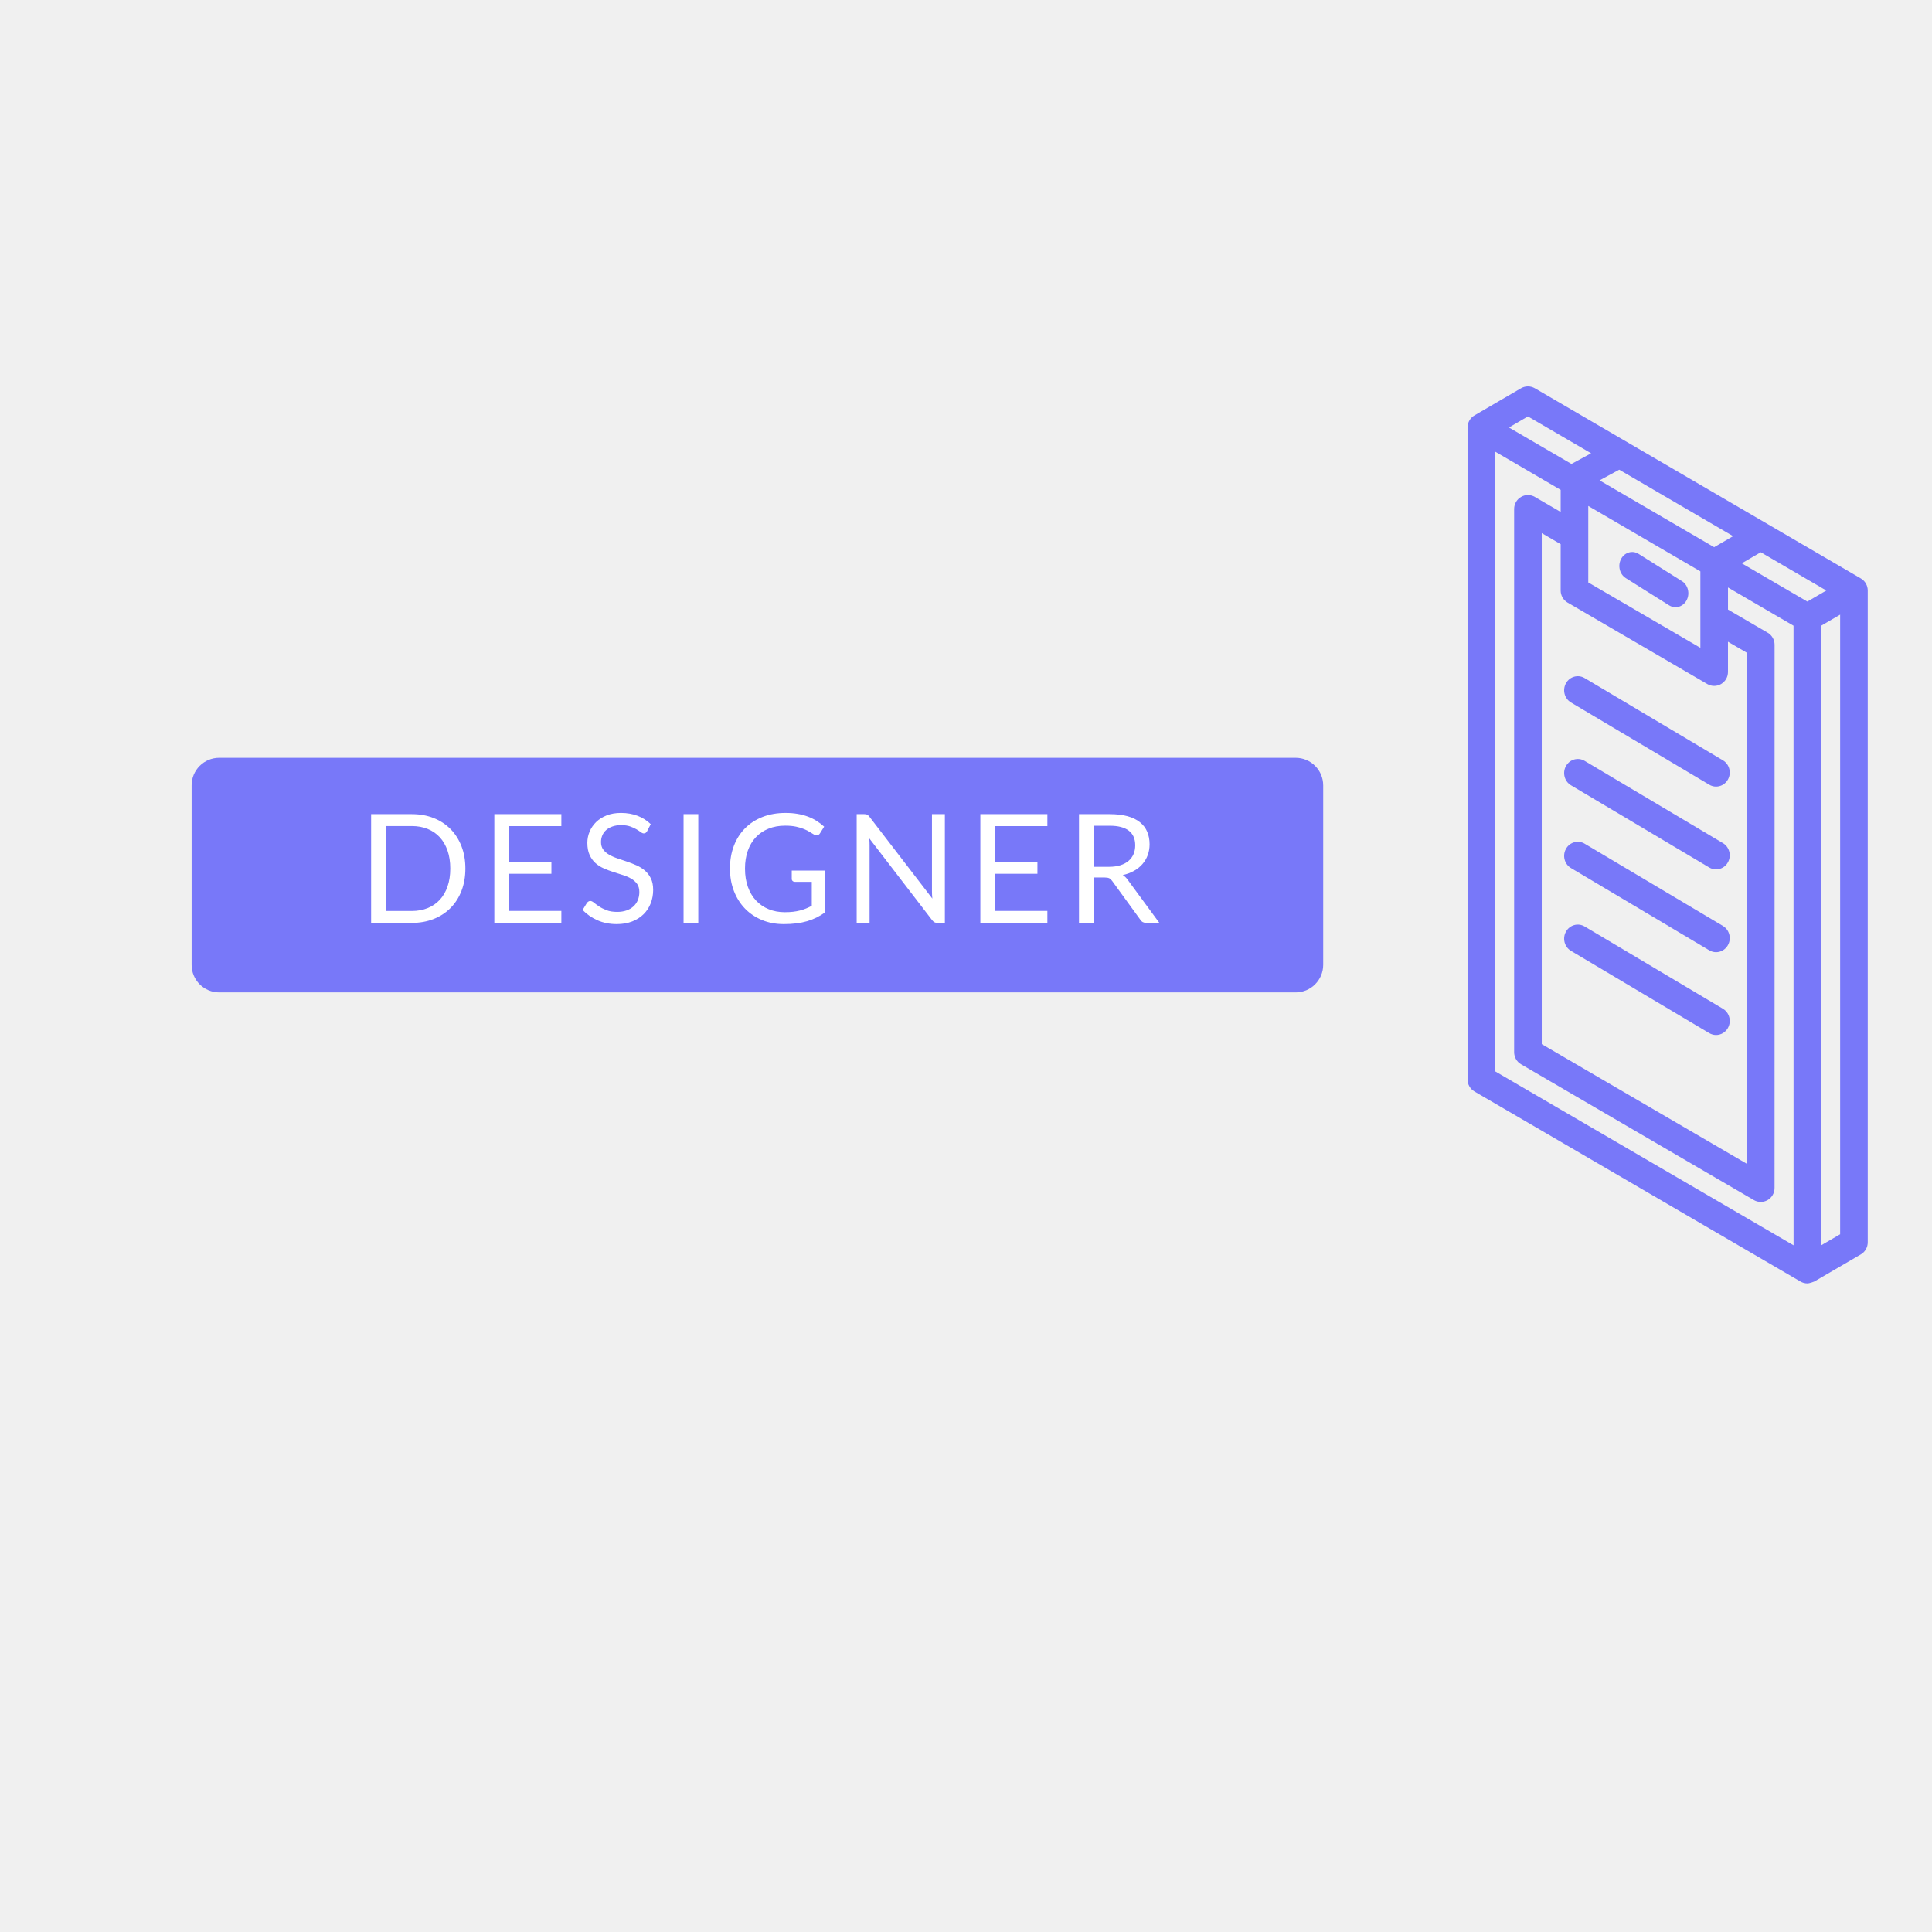
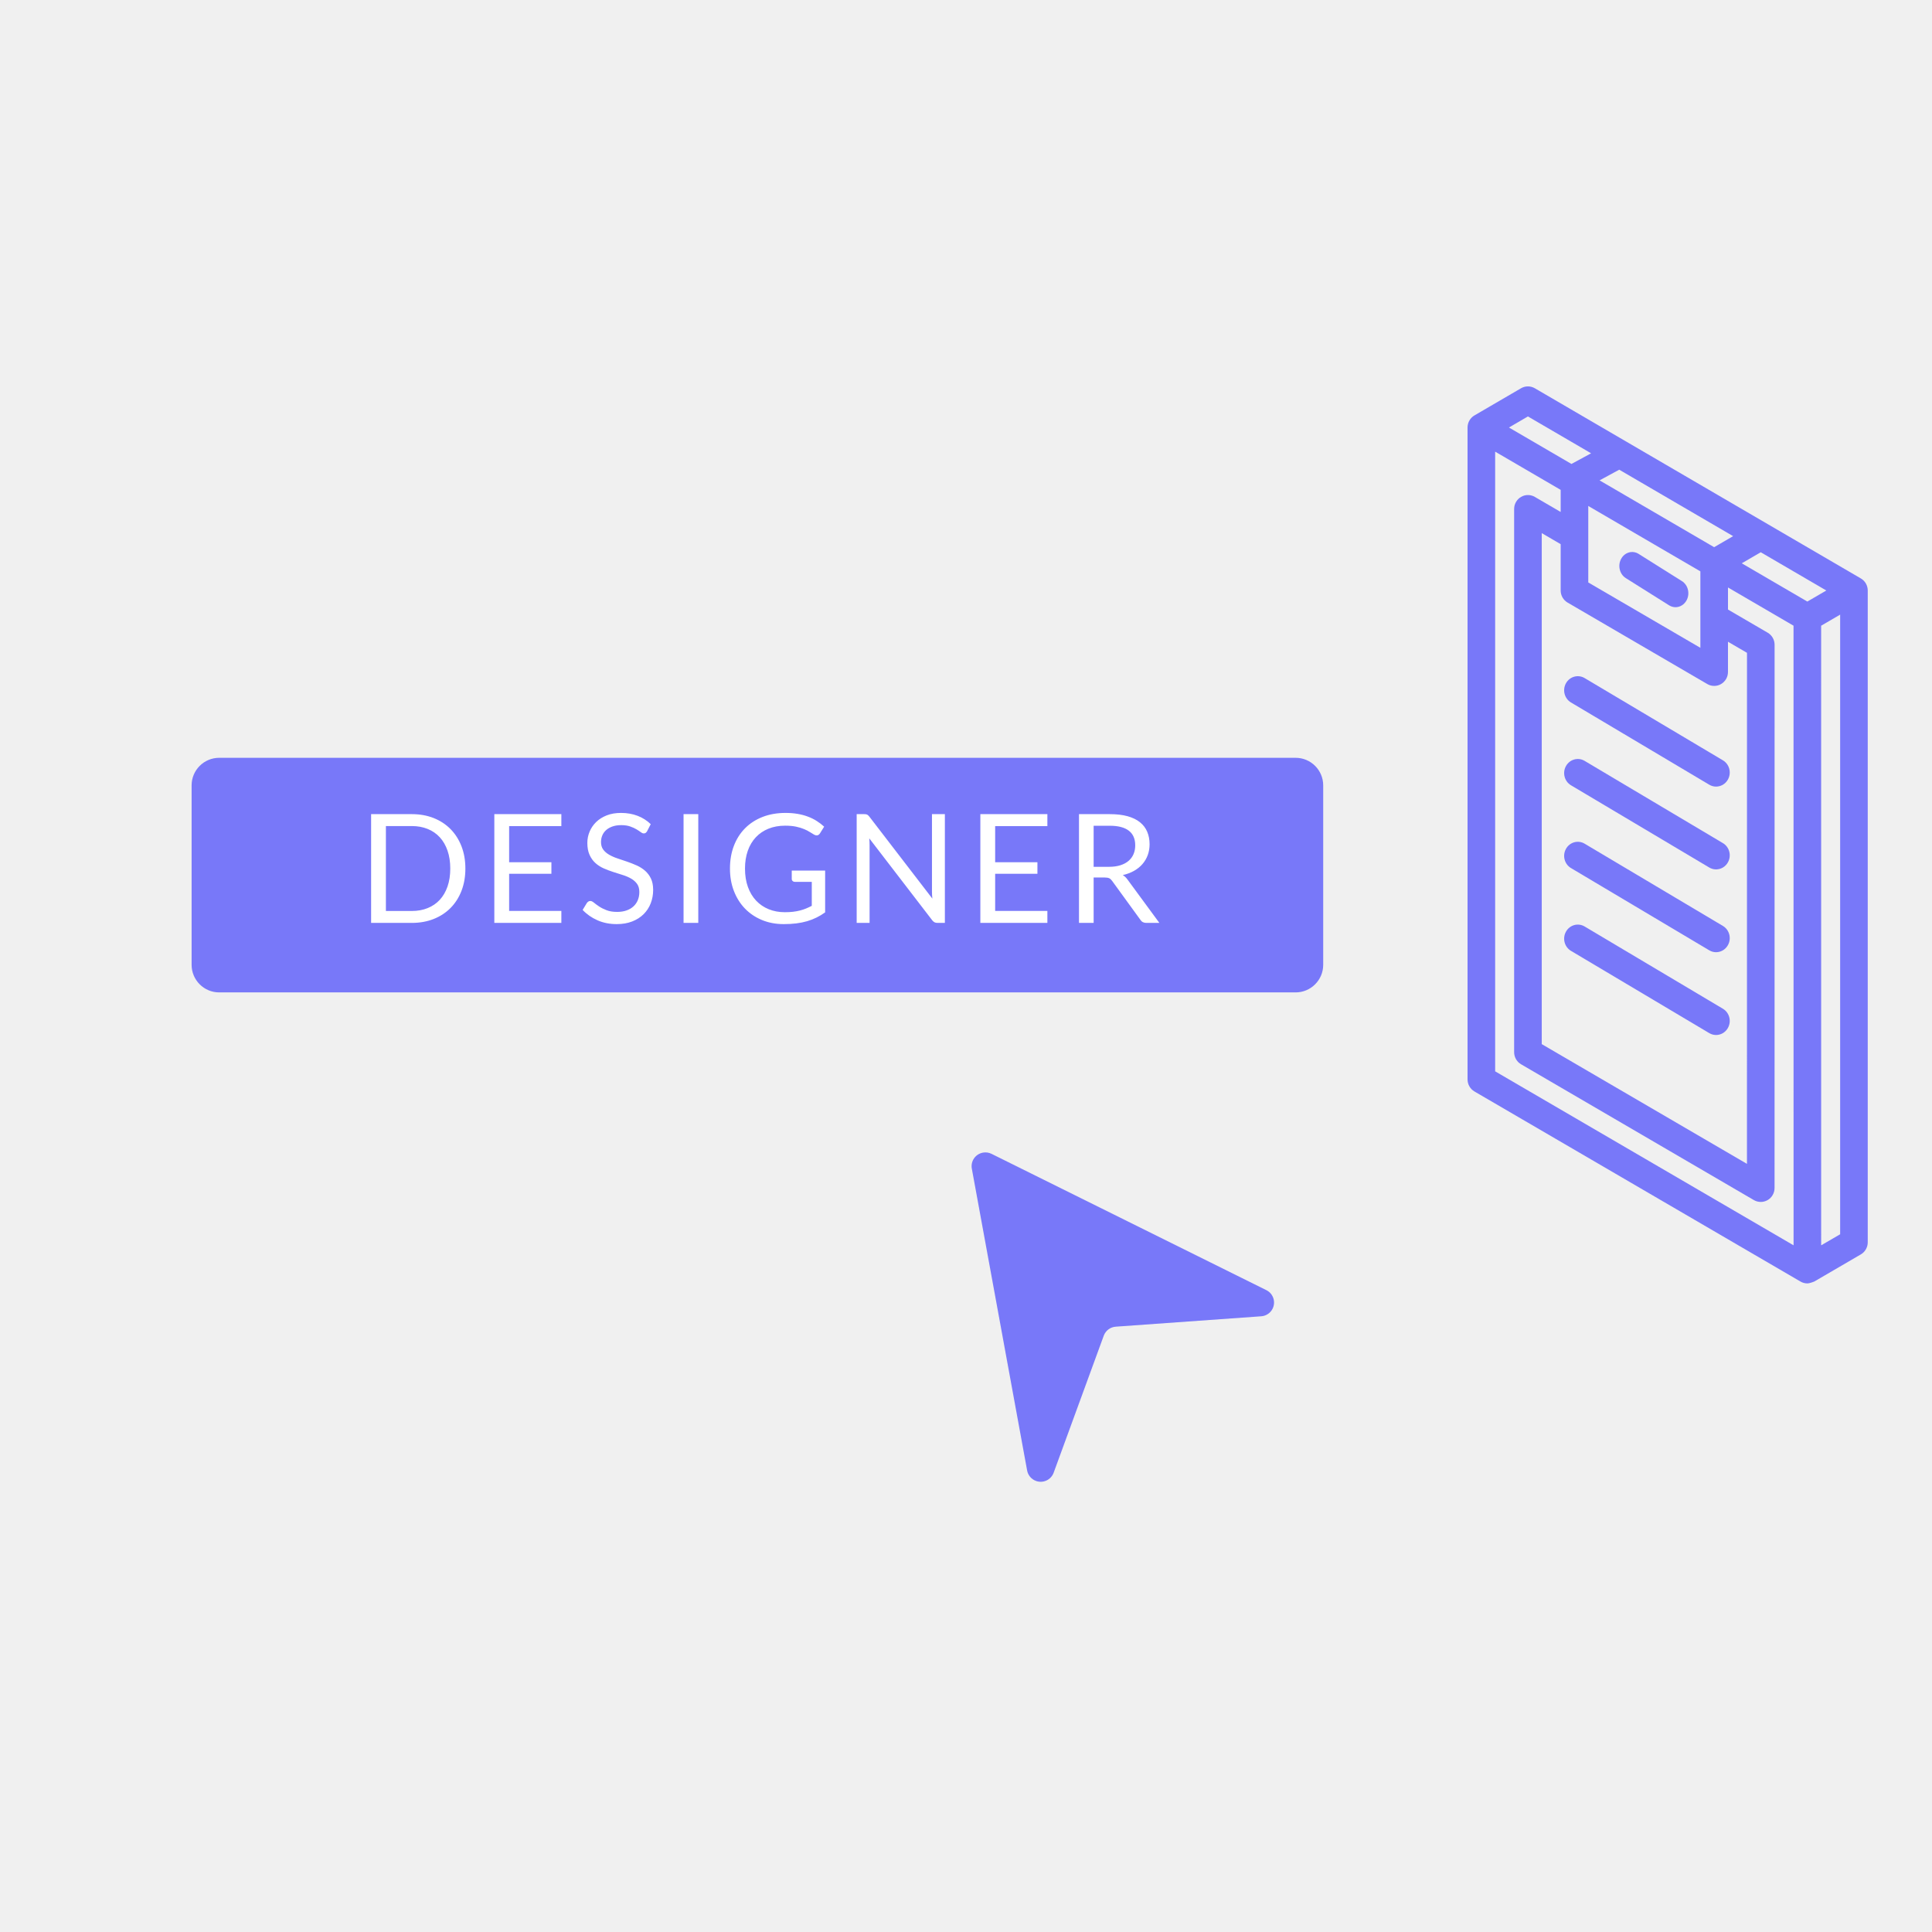
<svg xmlns="http://www.w3.org/2000/svg" xmlns:xlink="http://www.w3.org/1999/xlink" width="140px" height="140px" viewBox="0 0 140 140" version="1.1">
  <defs>
    <rect id="path-1" x="0" y="0" width="140" height="140" />
  </defs>
-   <g id="element/designer/header_2" stroke="none" stroke-width="1" fill="none" fill-rule="evenodd">
+   <g id="Asset-Artboard-Page" stroke="none" stroke-width="1" fill="none" fill-rule="evenodd">
    <g id="element/designer/header">
-       <mask id="mask-2" fill="white">
-         <use xlink:href="#path-1" />
-       </mask>
-       <g id="Mask" />
-       <g id="Group-24" mask="url(#mask-2)">
-         <g transform="translate(4, 14)">
-           <g id="016-check-list-copy" transform="translate(101.6018, 14)">
-             <path d="M29.242,13.916 L5.618,0.135 C5.308,-0.045 4.927,-0.045 4.617,0.135 C4.617,0.135 1.243,2.103 1.242,2.103 C0.933,2.284 0.742,2.617 0.742,2.979 L0.742,50.217 C0.742,50.578 0.933,50.911 1.243,51.092 L24.867,64.865 C25.022,64.955 25.194,65 25.367,65 C25.54,65 25.867,64.865 25.867,64.865 L29.242,62.898 C29.551,62.718 29.742,62.384 29.742,62.023 L29.742,14.791 C29.742,14.43 29.552,14.096 29.242,13.916 Z M25.365,15.591 L20.613,12.819 L21.988,12.018 L26.74,14.79 L25.365,15.591 Z M7.99,15.664 L18.114,21.568 C18.269,21.659 18.441,21.704 18.614,21.704 C18.787,21.704 18.96,21.659 19.114,21.568 C19.424,21.388 19.614,21.055 19.614,20.693 L19.614,18.503 L20.992,19.306 L20.989,56.337 L6.119,47.662 L6.119,10.632 L7.49,11.432 L7.49,14.789 C7.49,15.15 7.68,15.483 7.99,15.664 Z M17.614,18.943 L9.49,14.206 L9.49,8.664 L17.614,13.403 L17.614,18.943 Z M10.309,6.809 L11.733,6.036 L19.987,10.851 L18.611,11.651 L10.309,6.809 Z M5.117,2.177 L9.695,4.848 L8.272,5.62 L3.743,2.979 L5.117,2.177 Z M2.743,49.633 L2.743,4.729 L7.49,7.497 L7.49,9.099 L5.618,8.008 C5.309,7.827 4.928,7.827 4.618,8.008 C4.309,8.188 4.118,8.522 4.118,8.883 L4.118,48.245 C4.118,48.605 4.309,48.939 4.618,49.12 L21.489,58.962 C21.644,59.052 21.816,59.097 21.989,59.097 C22.162,59.097 22.334,59.052 22.489,58.962 C22.799,58.781 22.989,58.448 22.989,58.087 L22.992,18.723 C22.992,18.362 22.802,18.029 22.492,17.848 L19.615,16.17 L19.615,14.57 L24.364,17.34 L24.367,62.24 L2.743,49.633 Z M26.367,62.24 L26.365,17.341 L27.742,16.539 L27.742,61.44 L26.367,62.24 Z" id="Shape" fill="#7878F9" fill-rule="nonzero" />
-             <path d="M12.207,13.89 L15.347,15.864 C15.494,15.956 15.654,16 15.811,16 C16.133,16 16.445,15.818 16.618,15.494 C16.874,15.009 16.722,14.39 16.277,14.11 L13.137,12.136 C12.692,11.856 12.124,12.022 11.867,12.506 C11.61,12.991 11.763,13.61 12.207,13.89 Z" id="Path" fill="#7878F9" fill-rule="nonzero" />
-             <path d="M8.237,22.904 L18.257,28.863 C18.413,28.956 18.583,29 18.751,29 C19.093,29 19.426,28.817 19.609,28.49 C19.883,28.002 19.721,27.378 19.247,27.096 L9.228,21.137 C8.754,20.855 8.148,21.022 7.875,21.51 C7.602,21.998 7.764,22.622 8.237,22.904 Z" id="Path" fill="#7878F9" fill-rule="nonzero" />
-             <path d="M8.237,28.904 L18.257,34.863 C18.413,34.956 18.583,35 18.751,35 C19.093,35 19.426,34.817 19.609,34.49 C19.883,34.002 19.721,33.378 19.247,33.096 L9.228,27.137 C8.754,26.855 8.148,27.022 7.875,27.51 C7.602,27.998 7.764,28.622 8.237,28.904 Z" id="Path" fill="#7878F9" fill-rule="nonzero" />
-             <path d="M8.237,40.903 L18.257,46.863 C18.413,46.956 18.583,47 18.751,47 C19.093,47 19.426,46.817 19.609,46.49 C19.883,46.002 19.721,45.378 19.247,45.097 L9.227,39.137 C8.754,38.855 8.148,39.022 7.875,39.51 C7.602,39.998 7.764,40.622 8.237,40.903 Z" id="Path" fill="#7878F9" fill-rule="nonzero" />
-             <path d="M8.237,34.903 L18.257,40.863 C18.413,40.956 18.583,41 18.751,41 C19.093,41 19.426,40.817 19.609,40.49 C19.883,40.002 19.721,39.378 19.247,39.097 L9.227,33.137 C8.754,32.855 8.148,33.022 7.875,33.51 C7.602,33.998 7.764,34.622 8.237,34.903 Z" id="Path" fill="#7878F9" fill-rule="nonzero" />
-           </g>
-           <g id="Group-22-Copy" transform="translate(50.88457, 49.41296) rotate(-37) translate(-50.88457, -49.41296) translate(12.88457, 16.91296)">
-             <g id="Group-23" transform="translate(0, 0.200251)">
-               <rect id="Rectangle" fill="#7878F9" transform="translate(38, 32.29975) rotate(-323) translate(-38, -32.29975) " x="-3" y="23.8" width="82" height="17" rx="2" />
-               <path d="M13.128,36.201 C13.707,36.201 14.235,36.107 14.712,35.918 C15.189,35.729 15.597,35.463 15.938,35.118 C16.279,34.773 16.543,34.359 16.73,33.875 C16.917,33.391 17.011,32.854 17.011,32.263 C17.011,31.673 16.917,31.136 16.73,30.652 C16.543,30.168 16.279,29.753 15.938,29.406 C15.597,29.06 15.189,28.792 14.712,28.603 C14.235,28.414 13.707,28.32 13.128,28.32 L13.128,28.32 L10.18,28.32 L10.18,36.201 L13.128,36.201 Z M13.128,35.338 L11.252,35.338 L11.252,29.183 L13.128,29.183 C13.55,29.183 13.933,29.253 14.277,29.392 C14.622,29.532 14.915,29.733 15.157,29.997 C15.399,30.261 15.586,30.584 15.718,30.965 C15.85,31.347 15.916,31.779 15.916,32.263 C15.916,32.747 15.85,33.18 15.718,33.561 C15.586,33.943 15.399,34.264 15.157,34.527 C14.915,34.789 14.622,34.99 14.277,35.129 C13.933,35.268 13.55,35.338 13.128,35.338 L13.128,35.338 Z M23.966,36.201 L23.966,35.332 L20.182,35.332 L20.182,32.643 L23.245,32.643 L23.245,31.807 L20.182,31.807 L20.182,29.189 L23.966,29.189 L23.966,28.32 L19.109,28.32 L19.109,36.201 L23.966,36.201 Z M27.978,36.289 C28.396,36.289 28.769,36.225 29.097,36.097 C29.425,35.969 29.702,35.793 29.928,35.569 C30.153,35.345 30.325,35.082 30.442,34.78 C30.559,34.477 30.618,34.154 30.618,33.809 C30.618,33.483 30.564,33.208 30.456,32.984 C30.348,32.76 30.205,32.571 30.027,32.417 C29.849,32.263 29.647,32.136 29.422,32.035 C29.196,31.934 28.965,31.844 28.729,31.763 C28.492,31.682 28.261,31.604 28.036,31.529 C27.81,31.454 27.609,31.365 27.431,31.262 C27.253,31.16 27.11,31.036 27.002,30.891 C26.894,30.746 26.839,30.564 26.839,30.344 C26.839,30.172 26.871,30.011 26.933,29.863 C26.995,29.714 27.088,29.585 27.211,29.475 C27.334,29.365 27.487,29.278 27.67,29.214 C27.853,29.149 28.064,29.117 28.302,29.117 C28.555,29.117 28.771,29.149 28.949,29.211 C29.127,29.273 29.279,29.342 29.405,29.417 C29.532,29.492 29.636,29.561 29.719,29.623 C29.801,29.686 29.874,29.717 29.936,29.717 C29.995,29.717 30.042,29.703 30.079,29.676 C30.116,29.648 30.15,29.607 30.183,29.552 L30.183,29.552 L30.442,29.046 C30.171,28.782 29.853,28.58 29.49,28.441 C29.127,28.302 28.726,28.232 28.286,28.232 C27.894,28.232 27.546,28.292 27.244,28.413 C26.941,28.534 26.687,28.696 26.482,28.897 C26.277,29.099 26.12,29.33 26.012,29.59 C25.904,29.851 25.849,30.12 25.849,30.399 C25.849,30.747 25.904,31.04 26.012,31.276 C26.12,31.513 26.262,31.71 26.438,31.867 C26.614,32.025 26.815,32.153 27.04,32.252 C27.266,32.351 27.497,32.438 27.733,32.514 C27.97,32.589 28.201,32.662 28.426,32.734 C28.652,32.805 28.852,32.892 29.028,32.995 C29.204,33.098 29.347,33.225 29.455,33.377 C29.563,33.529 29.617,33.725 29.617,33.963 C29.617,34.179 29.58,34.375 29.507,34.551 C29.434,34.727 29.328,34.879 29.191,35.005 C29.053,35.132 28.885,35.23 28.687,35.299 C28.489,35.369 28.264,35.404 28.011,35.404 C27.707,35.404 27.449,35.363 27.238,35.28 C27.027,35.198 26.848,35.107 26.699,35.008 C26.551,34.909 26.427,34.818 26.328,34.736 C26.229,34.653 26.141,34.612 26.064,34.612 C26.013,34.612 25.966,34.626 25.924,34.653 C25.882,34.681 25.846,34.715 25.816,34.755 L25.816,34.755 L25.508,35.261 C25.805,35.576 26.164,35.826 26.584,36.012 C27.004,36.197 27.468,36.289 27.978,36.289 Z M33.888,36.201 L33.888,28.32 L32.821,28.32 L32.821,36.201 L33.888,36.201 Z M40.083,36.289 C40.41,36.289 40.712,36.272 40.991,36.237 C41.27,36.202 41.531,36.149 41.775,36.078 C42.019,36.006 42.248,35.917 42.462,35.811 C42.677,35.705 42.883,35.58 43.081,35.437 L43.081,35.437 L43.081,32.412 L40.661,32.412 L40.661,33.017 C40.661,33.076 40.682,33.125 40.724,33.165 C40.766,33.206 40.822,33.226 40.892,33.226 L40.892,33.226 L42.113,33.226 L42.113,34.964 C41.974,35.037 41.834,35.102 41.695,35.159 C41.556,35.216 41.407,35.265 41.249,35.305 C41.092,35.345 40.924,35.375 40.746,35.396 C40.568,35.416 40.373,35.426 40.16,35.426 C39.735,35.426 39.346,35.354 38.994,35.211 C38.642,35.068 38.338,34.861 38.081,34.59 C37.825,34.319 37.626,33.988 37.485,33.597 C37.344,33.207 37.273,32.762 37.273,32.263 C37.273,31.787 37.341,31.357 37.476,30.974 C37.612,30.59 37.806,30.264 38.059,29.995 C38.312,29.725 38.619,29.518 38.978,29.373 C39.337,29.228 39.739,29.156 40.182,29.156 C40.487,29.156 40.75,29.18 40.972,29.227 C41.194,29.275 41.386,29.333 41.549,29.401 C41.712,29.468 41.851,29.539 41.964,29.612 C42.078,29.686 42.181,29.748 42.272,29.799 C42.342,29.84 42.406,29.86 42.465,29.86 C42.564,29.86 42.645,29.81 42.707,29.711 L42.707,29.711 L43.009,29.227 C42.841,29.073 42.659,28.935 42.465,28.812 C42.271,28.689 42.059,28.585 41.83,28.499 C41.601,28.412 41.352,28.346 41.084,28.301 C40.817,28.255 40.527,28.232 40.215,28.232 C39.599,28.232 39.043,28.329 38.546,28.523 C38.049,28.718 37.626,28.992 37.276,29.346 C36.926,29.699 36.656,30.124 36.467,30.619 C36.278,31.114 36.184,31.662 36.184,32.263 C36.184,32.857 36.28,33.402 36.473,33.897 C36.665,34.392 36.934,34.816 37.278,35.17 C37.623,35.524 38.034,35.799 38.51,35.995 C38.987,36.191 39.511,36.289 40.083,36.289 Z M46.301,36.201 L46.301,30.586 C46.301,30.513 46.299,30.432 46.296,30.344 C46.292,30.256 46.287,30.166 46.279,30.074 L46.279,30.074 L50.839,36.009 C50.894,36.079 50.95,36.128 51.006,36.157 C51.063,36.187 51.134,36.201 51.218,36.201 L51.218,36.201 L51.757,36.201 L51.757,28.32 L50.822,28.32 L50.822,33.902 C50.822,33.987 50.824,34.074 50.828,34.164 C50.831,34.253 50.839,34.346 50.85,34.441 L50.85,34.441 L46.285,28.501 C46.226,28.428 46.174,28.379 46.128,28.356 C46.082,28.332 46.012,28.32 45.916,28.32 L45.916,28.32 L45.366,28.32 L45.366,36.201 L46.301,36.201 Z M59.185,36.201 L59.185,35.332 L55.401,35.332 L55.401,32.643 L58.464,32.643 L58.464,31.807 L55.401,31.807 L55.401,29.189 L59.185,29.189 L59.185,28.32 L54.328,28.32 L54.328,36.201 L59.185,36.201 Z M62.537,36.201 L62.537,32.912 L63.346,32.912 C63.492,32.912 63.602,32.932 63.676,32.97 C63.749,33.009 63.817,33.072 63.879,33.16 L63.879,33.16 L65.925,35.976 C66.017,36.126 66.16,36.201 66.354,36.201 L66.354,36.201 L67.3,36.201 L65.001,33.072 C64.899,32.925 64.781,32.813 64.649,32.736 C64.954,32.667 65.226,32.564 65.466,32.428 C65.706,32.293 65.91,32.129 66.076,31.936 C66.243,31.744 66.371,31.526 66.459,31.284 C66.547,31.042 66.591,30.782 66.591,30.503 C66.591,30.17 66.534,29.868 66.42,29.599 C66.307,29.329 66.131,29.099 65.895,28.908 C65.658,28.718 65.359,28.572 64.996,28.471 C64.633,28.37 64.202,28.32 63.703,28.32 L63.703,28.32 L61.476,28.32 L61.476,36.201 L62.537,36.201 Z M63.654,32.137 L62.537,32.137 L62.537,29.161 L63.703,29.161 C64.316,29.161 64.777,29.281 65.086,29.519 C65.396,29.757 65.551,30.111 65.551,30.58 C65.551,30.811 65.511,31.022 65.43,31.213 C65.35,31.404 65.229,31.568 65.07,31.705 C64.91,31.843 64.712,31.949 64.476,32.024 C64.239,32.099 63.965,32.137 63.654,32.137 L63.654,32.137 Z" id="DESIGNER" fill="#FFFFFF" fill-rule="nonzero" transform="translate(38.74006, 32.26061) rotate(37) translate(-38.74006, -32.26061) " />
+       <g>
+         <mask id="mask-2" fill="white">
+           <use xlink:href="#path-1" />
+         </mask>
+         <g id="Mask" />
+         <g id="Group-24" mask="url(#mask-2)">
+           <g transform="translate(4, 14)">
+             <g id="016-check-list-copy" transform="translate(101.6018, 14)">
+               <path d="M29.242,13.916 L5.618,0.135 C5.308,-0.045 4.927,-0.045 4.617,0.135 C4.617,0.135 1.243,2.103 1.242,2.103 C0.933,2.284 0.742,2.617 0.742,2.979 L0.742,50.217 C0.742,50.578 0.933,50.911 1.243,51.092 L24.867,64.865 C25.022,64.955 25.194,65 25.367,65 C25.54,65 25.867,64.865 25.867,64.865 L29.242,62.898 C29.551,62.718 29.742,62.384 29.742,62.023 L29.742,14.791 C29.742,14.43 29.552,14.096 29.242,13.916 Z M25.365,15.591 L20.613,12.819 L21.988,12.018 L26.74,14.79 L25.365,15.591 Z M7.99,15.664 L18.114,21.568 C18.269,21.659 18.441,21.704 18.614,21.704 C18.787,21.704 18.96,21.659 19.114,21.568 C19.424,21.388 19.614,21.055 19.614,20.693 L19.614,18.503 L20.992,19.306 L20.989,56.337 L6.119,47.662 L6.119,10.632 L7.49,11.432 L7.49,14.789 C7.49,15.15 7.68,15.483 7.99,15.664 Z M17.614,18.943 L9.49,14.206 L9.49,8.664 L17.614,13.403 L17.614,18.943 Z M10.309,6.809 L11.733,6.036 L19.987,10.851 L18.611,11.651 L10.309,6.809 Z M5.117,2.177 L9.695,4.848 L8.272,5.62 L3.743,2.979 L5.117,2.177 Z M2.743,49.633 L2.743,4.729 L7.49,7.497 L7.49,9.099 L5.618,8.008 C5.309,7.827 4.928,7.827 4.618,8.008 C4.309,8.188 4.118,8.522 4.118,8.883 L4.118,48.245 C4.118,48.605 4.309,48.939 4.618,49.12 L21.489,58.962 C21.644,59.052 21.816,59.097 21.989,59.097 C22.162,59.097 22.334,59.052 22.489,58.962 C22.799,58.781 22.989,58.448 22.989,58.087 L22.992,18.723 C22.992,18.362 22.802,18.029 22.492,17.848 L19.615,16.17 L19.615,14.57 L24.364,17.34 L24.367,62.24 L2.743,49.633 Z M26.367,62.24 L26.365,17.341 L27.742,16.539 L27.742,61.44 L26.367,62.24 Z" id="Shape" fill="#7878F9" fill-rule="nonzero" />
+               <path d="M12.207,13.89 L15.347,15.864 C15.494,15.956 15.654,16 15.811,16 C16.133,16 16.445,15.818 16.618,15.494 C16.874,15.009 16.722,14.39 16.277,14.11 L13.137,12.136 C12.692,11.856 12.124,12.022 11.867,12.506 C11.61,12.991 11.763,13.61 12.207,13.89 Z" id="Path" fill="#7878F9" fill-rule="nonzero" />
+               <path d="M8.237,22.904 L18.257,28.863 C18.413,28.956 18.583,29 18.751,29 C19.093,29 19.426,28.817 19.609,28.49 C19.883,28.002 19.721,27.378 19.247,27.096 L9.228,21.137 C8.754,20.855 8.148,21.022 7.875,21.51 C7.602,21.998 7.764,22.622 8.237,22.904 Z" id="Path" fill="#7878F9" fill-rule="nonzero" />
+               <path d="M8.237,28.904 L18.257,34.863 C18.413,34.956 18.583,35 18.751,35 C19.093,35 19.426,34.817 19.609,34.49 C19.883,34.002 19.721,33.378 19.247,33.096 L9.228,27.137 C8.754,26.855 8.148,27.022 7.875,27.51 C7.602,27.998 7.764,28.622 8.237,28.904 Z" id="Path" fill="#7878F9" fill-rule="nonzero" />
+               <path d="M8.237,40.903 L18.257,46.863 C18.413,46.956 18.583,47 18.751,47 C19.093,47 19.426,46.817 19.609,46.49 C19.883,46.002 19.721,45.378 19.247,45.097 L9.227,39.137 C8.754,38.855 8.148,39.022 7.875,39.51 C7.602,39.998 7.764,40.622 8.237,40.903 Z" id="Path" fill="#7878F9" fill-rule="nonzero" />
+               <path d="M8.237,34.903 L18.257,40.863 C18.413,40.956 18.583,41 18.751,41 C19.093,41 19.426,40.817 19.609,40.49 C19.883,40.002 19.721,39.378 19.247,39.097 L9.227,33.137 C8.754,32.855 8.148,33.022 7.875,33.51 C7.602,33.998 7.764,34.622 8.237,34.903 Z" id="Path" fill="#7878F9" fill-rule="nonzero" />
+             </g>
+             <g id="Group-22-Copy" transform="translate(56, 56.20136) rotate(-37) translate(-56, -56.20136) translate(18, 15.20136)">
+               <g id="Group-23" transform="translate(0, 0.200251)">
+                 <rect id="Rectangle" fill="#7878F9" transform="translate(38, 32.29975) rotate(-323) translate(-38, -32.29975) " x="-3" y="23.8" width="82" height="17" rx="2" />
+                 <path d="M13.128,36.201 C13.707,36.201 14.235,36.107 14.712,35.918 C15.189,35.729 15.597,35.463 15.938,35.118 C16.279,34.773 16.543,34.359 16.73,33.875 C16.917,33.391 17.011,32.854 17.011,32.263 C17.011,31.673 16.917,31.136 16.73,30.652 C16.543,30.168 16.279,29.753 15.938,29.406 C15.597,29.06 15.189,28.792 14.712,28.603 C14.235,28.414 13.707,28.32 13.128,28.32 L13.128,28.32 L10.18,28.32 L10.18,36.201 L13.128,36.201 Z M13.128,35.338 L11.252,35.338 L11.252,29.183 L13.128,29.183 C13.55,29.183 13.933,29.253 14.277,29.392 C14.622,29.532 14.915,29.733 15.157,29.997 C15.399,30.261 15.586,30.584 15.718,30.965 C15.85,31.347 15.916,31.779 15.916,32.263 C15.916,32.747 15.85,33.18 15.718,33.561 C15.586,33.943 15.399,34.264 15.157,34.527 C14.915,34.789 14.622,34.99 14.277,35.129 C13.933,35.268 13.55,35.338 13.128,35.338 L13.128,35.338 Z M23.966,36.201 L23.966,35.332 L20.182,35.332 L20.182,32.643 L23.245,32.643 L23.245,31.807 L20.182,31.807 L20.182,29.189 L23.966,29.189 L23.966,28.32 L19.109,28.32 L19.109,36.201 L23.966,36.201 Z M27.978,36.289 C28.396,36.289 28.769,36.225 29.097,36.097 C29.425,35.969 29.702,35.793 29.928,35.569 C30.153,35.345 30.325,35.082 30.442,34.78 C30.559,34.477 30.618,34.154 30.618,33.809 C30.618,33.483 30.564,33.208 30.456,32.984 C30.348,32.76 30.205,32.571 30.027,32.417 C29.849,32.263 29.647,32.136 29.422,32.035 C29.196,31.934 28.965,31.844 28.729,31.763 C28.492,31.682 28.261,31.604 28.036,31.529 C27.81,31.454 27.609,31.365 27.431,31.262 C27.253,31.16 27.11,31.036 27.002,30.891 C26.894,30.746 26.839,30.564 26.839,30.344 C26.839,30.172 26.871,30.011 26.933,29.863 C26.995,29.714 27.088,29.585 27.211,29.475 C27.334,29.365 27.487,29.278 27.67,29.214 C27.853,29.149 28.064,29.117 28.302,29.117 C28.555,29.117 28.771,29.149 28.949,29.211 C29.127,29.273 29.279,29.342 29.405,29.417 C29.532,29.492 29.636,29.561 29.719,29.623 C29.801,29.686 29.874,29.717 29.936,29.717 C29.995,29.717 30.042,29.703 30.079,29.676 C30.116,29.648 30.15,29.607 30.183,29.552 L30.183,29.552 L30.442,29.046 C30.171,28.782 29.853,28.58 29.49,28.441 C29.127,28.302 28.726,28.232 28.286,28.232 C27.894,28.232 27.546,28.292 27.244,28.413 C26.941,28.534 26.687,28.696 26.482,28.897 C26.277,29.099 26.12,29.33 26.012,29.59 C25.904,29.851 25.849,30.12 25.849,30.399 C25.849,30.747 25.904,31.04 26.012,31.276 C26.12,31.513 26.262,31.71 26.438,31.867 C26.614,32.025 26.815,32.153 27.04,32.252 C27.266,32.351 27.497,32.438 27.733,32.514 C27.97,32.589 28.201,32.662 28.426,32.734 C28.652,32.805 28.852,32.892 29.028,32.995 C29.204,33.098 29.347,33.225 29.455,33.377 C29.563,33.529 29.617,33.725 29.617,33.963 C29.617,34.179 29.58,34.375 29.507,34.551 C29.434,34.727 29.328,34.879 29.191,35.005 C29.053,35.132 28.885,35.23 28.687,35.299 C28.489,35.369 28.264,35.404 28.011,35.404 C27.707,35.404 27.449,35.363 27.238,35.28 C27.027,35.198 26.848,35.107 26.699,35.008 C26.551,34.909 26.427,34.818 26.328,34.736 C26.229,34.653 26.141,34.612 26.064,34.612 C26.013,34.612 25.966,34.626 25.924,34.653 C25.882,34.681 25.846,34.715 25.816,34.755 L25.816,34.755 L25.508,35.261 C25.805,35.576 26.164,35.826 26.584,36.012 C27.004,36.197 27.468,36.289 27.978,36.289 Z M33.888,36.201 L33.888,28.32 L32.821,28.32 L32.821,36.201 L33.888,36.201 Z M40.083,36.289 C40.41,36.289 40.712,36.272 40.991,36.237 C41.27,36.202 41.531,36.149 41.775,36.078 C42.019,36.006 42.248,35.917 42.462,35.811 C42.677,35.705 42.883,35.58 43.081,35.437 L43.081,35.437 L43.081,32.412 L40.661,32.412 L40.661,33.017 C40.661,33.076 40.682,33.125 40.724,33.165 C40.766,33.206 40.822,33.226 40.892,33.226 L40.892,33.226 L42.113,33.226 L42.113,34.964 C41.974,35.037 41.834,35.102 41.695,35.159 C41.556,35.216 41.407,35.265 41.249,35.305 C41.092,35.345 40.924,35.375 40.746,35.396 C40.568,35.416 40.373,35.426 40.16,35.426 C39.735,35.426 39.346,35.354 38.994,35.211 C38.642,35.068 38.338,34.861 38.081,34.59 C37.825,34.319 37.626,33.988 37.485,33.597 C37.344,33.207 37.273,32.762 37.273,32.263 C37.273,31.787 37.341,31.357 37.476,30.974 C37.612,30.59 37.806,30.264 38.059,29.995 C38.312,29.725 38.619,29.518 38.978,29.373 C39.337,29.228 39.739,29.156 40.182,29.156 C40.487,29.156 40.75,29.18 40.972,29.227 C41.194,29.275 41.386,29.333 41.549,29.401 C41.712,29.468 41.851,29.539 41.964,29.612 C42.078,29.686 42.181,29.748 42.272,29.799 C42.342,29.84 42.406,29.86 42.465,29.86 C42.564,29.86 42.645,29.81 42.707,29.711 L42.707,29.711 L43.009,29.227 C42.841,29.073 42.659,28.935 42.465,28.812 C42.271,28.689 42.059,28.585 41.83,28.499 C41.601,28.412 41.352,28.346 41.084,28.301 C40.817,28.255 40.527,28.232 40.215,28.232 C39.599,28.232 39.043,28.329 38.546,28.523 C38.049,28.718 37.626,28.992 37.276,29.346 C36.926,29.699 36.656,30.124 36.467,30.619 C36.278,31.114 36.184,31.662 36.184,32.263 C36.184,32.857 36.28,33.402 36.473,33.897 C36.665,34.392 36.934,34.816 37.278,35.17 C37.623,35.524 38.034,35.799 38.51,35.995 C38.987,36.191 39.511,36.289 40.083,36.289 Z M46.301,36.201 L46.301,30.586 C46.301,30.513 46.299,30.432 46.296,30.344 C46.292,30.256 46.287,30.166 46.279,30.074 L46.279,30.074 L50.839,36.009 C50.894,36.079 50.95,36.128 51.006,36.157 C51.063,36.187 51.134,36.201 51.218,36.201 L51.218,36.201 L51.757,36.201 L51.757,28.32 L50.822,28.32 L50.822,33.902 C50.822,33.987 50.824,34.074 50.828,34.164 C50.831,34.253 50.839,34.346 50.85,34.441 L50.85,34.441 L46.285,28.501 C46.226,28.428 46.174,28.379 46.128,28.356 C46.082,28.332 46.012,28.32 45.916,28.32 L45.916,28.32 L45.366,28.32 L45.366,36.201 L46.301,36.201 Z M59.185,36.201 L59.185,35.332 L55.401,35.332 L55.401,32.643 L58.464,32.643 L58.464,31.807 L55.401,31.807 L55.401,29.189 L59.185,29.189 L59.185,28.32 L54.328,28.32 L54.328,36.201 L59.185,36.201 Z M62.537,36.201 L62.537,32.912 L63.346,32.912 C63.492,32.912 63.602,32.932 63.676,32.97 C63.749,33.009 63.817,33.072 63.879,33.16 L63.879,33.16 L65.925,35.976 C66.017,36.126 66.16,36.201 66.354,36.201 L66.354,36.201 L67.3,36.201 L65.001,33.072 C64.899,32.925 64.781,32.813 64.649,32.736 C64.954,32.667 65.226,32.564 65.466,32.428 C65.706,32.293 65.91,32.129 66.076,31.936 C66.243,31.744 66.371,31.526 66.459,31.284 C66.547,31.042 66.591,30.782 66.591,30.503 C66.591,30.17 66.534,29.868 66.42,29.599 C66.307,29.329 66.131,29.099 65.895,28.908 C65.658,28.718 65.359,28.572 64.996,28.471 C64.633,28.37 64.202,28.32 63.703,28.32 L63.703,28.32 L61.476,28.32 L61.476,36.201 L62.537,36.201 Z M63.654,32.137 L62.537,32.137 L62.537,29.161 L63.703,29.161 C64.316,29.161 64.777,29.281 65.086,29.519 C65.396,29.757 65.551,30.111 65.551,30.58 C65.551,30.811 65.511,31.022 65.43,31.213 C65.35,31.404 65.229,31.568 65.07,31.705 C64.91,31.843 64.712,31.949 64.476,32.024 C64.239,32.099 63.965,32.137 63.654,32.137 L63.654,32.137 Z" id="DESIGNER" fill="#FFFFFF" fill-rule="nonzero" transform="translate(38.74006, 32.26061) rotate(37) translate(-38.74006, -32.26061) " />
+               </g>
+               <path d="M39.394,58.842 L49.355,78.717 C49.602,79.211 49.402,79.811 48.909,80.059 C48.592,80.218 48.215,80.197 47.917,80.004 L39.043,74.26 C38.713,74.046 38.287,74.046 37.957,74.26 L29.083,80.004 C28.619,80.305 28,80.172 27.7,79.708 C27.507,79.411 27.487,79.034 27.645,78.717 L37.606,58.842 C37.853,58.348 38.454,58.148 38.948,58.396 C39.141,58.492 39.297,58.649 39.394,58.842 Z" id="Rectangle" fill="#7878F9" />
            </g>
          </g>
        </g>
      </g>
    </g>
  </g>
</svg>
